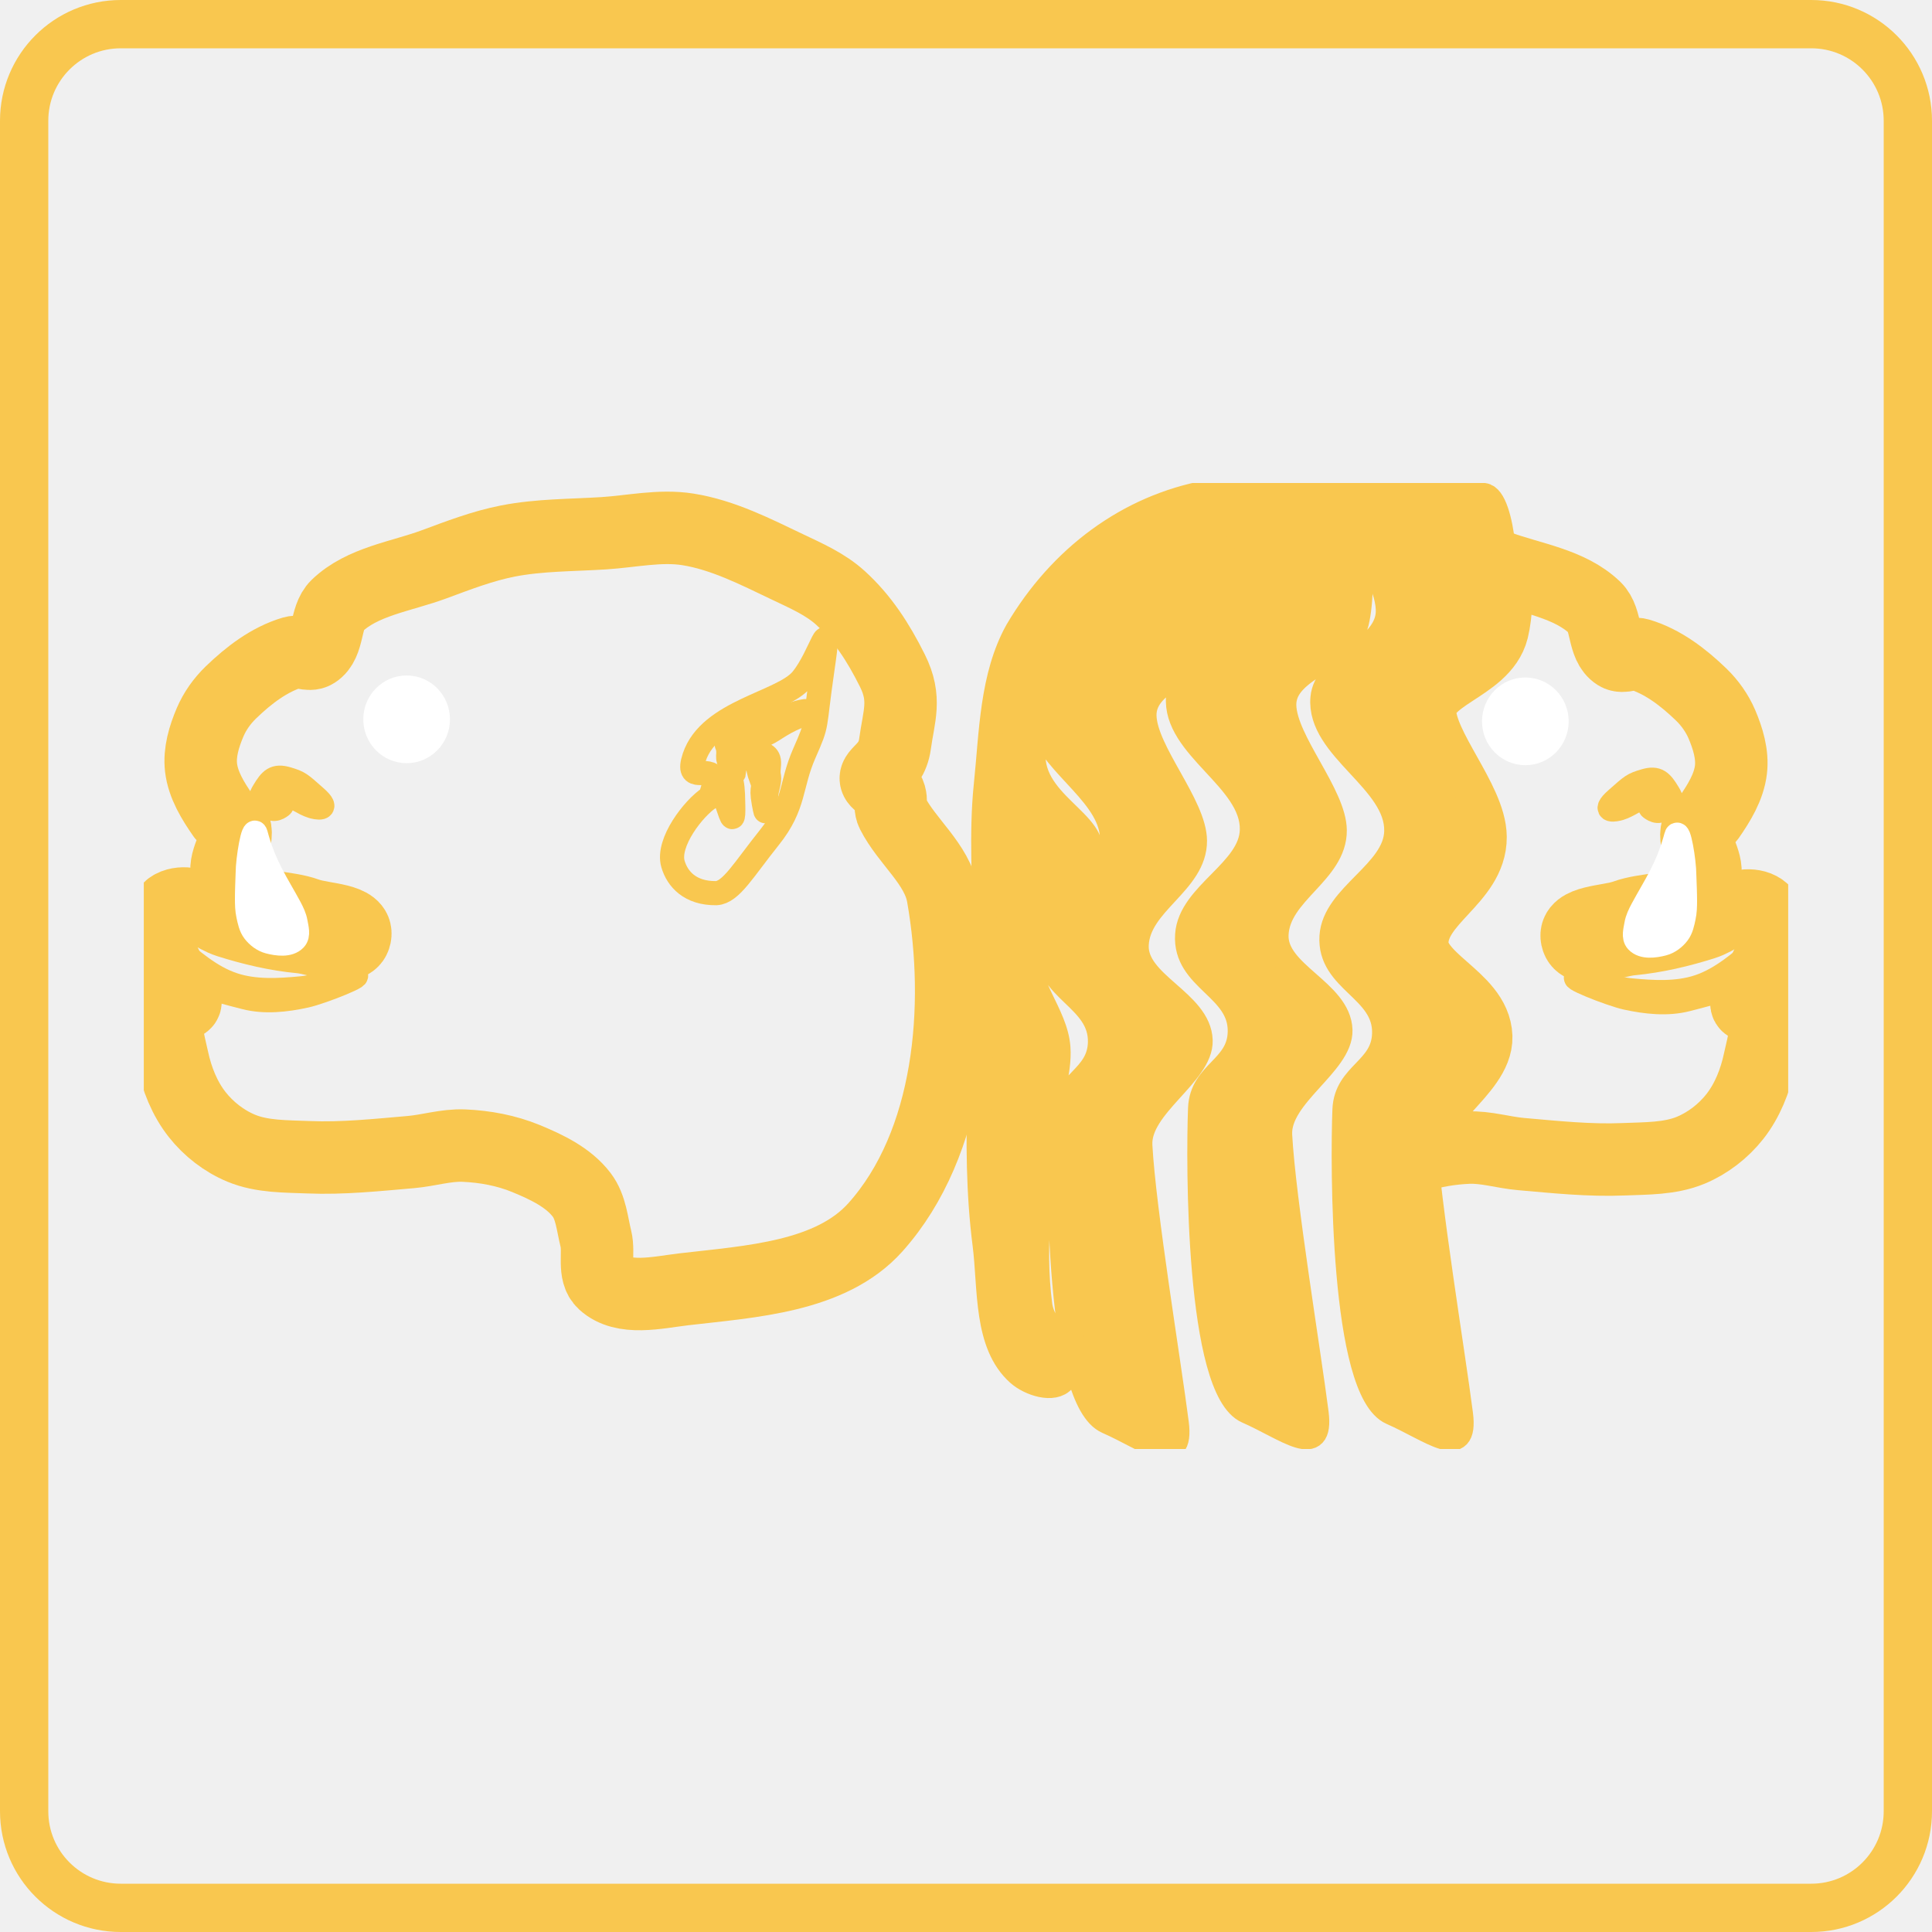
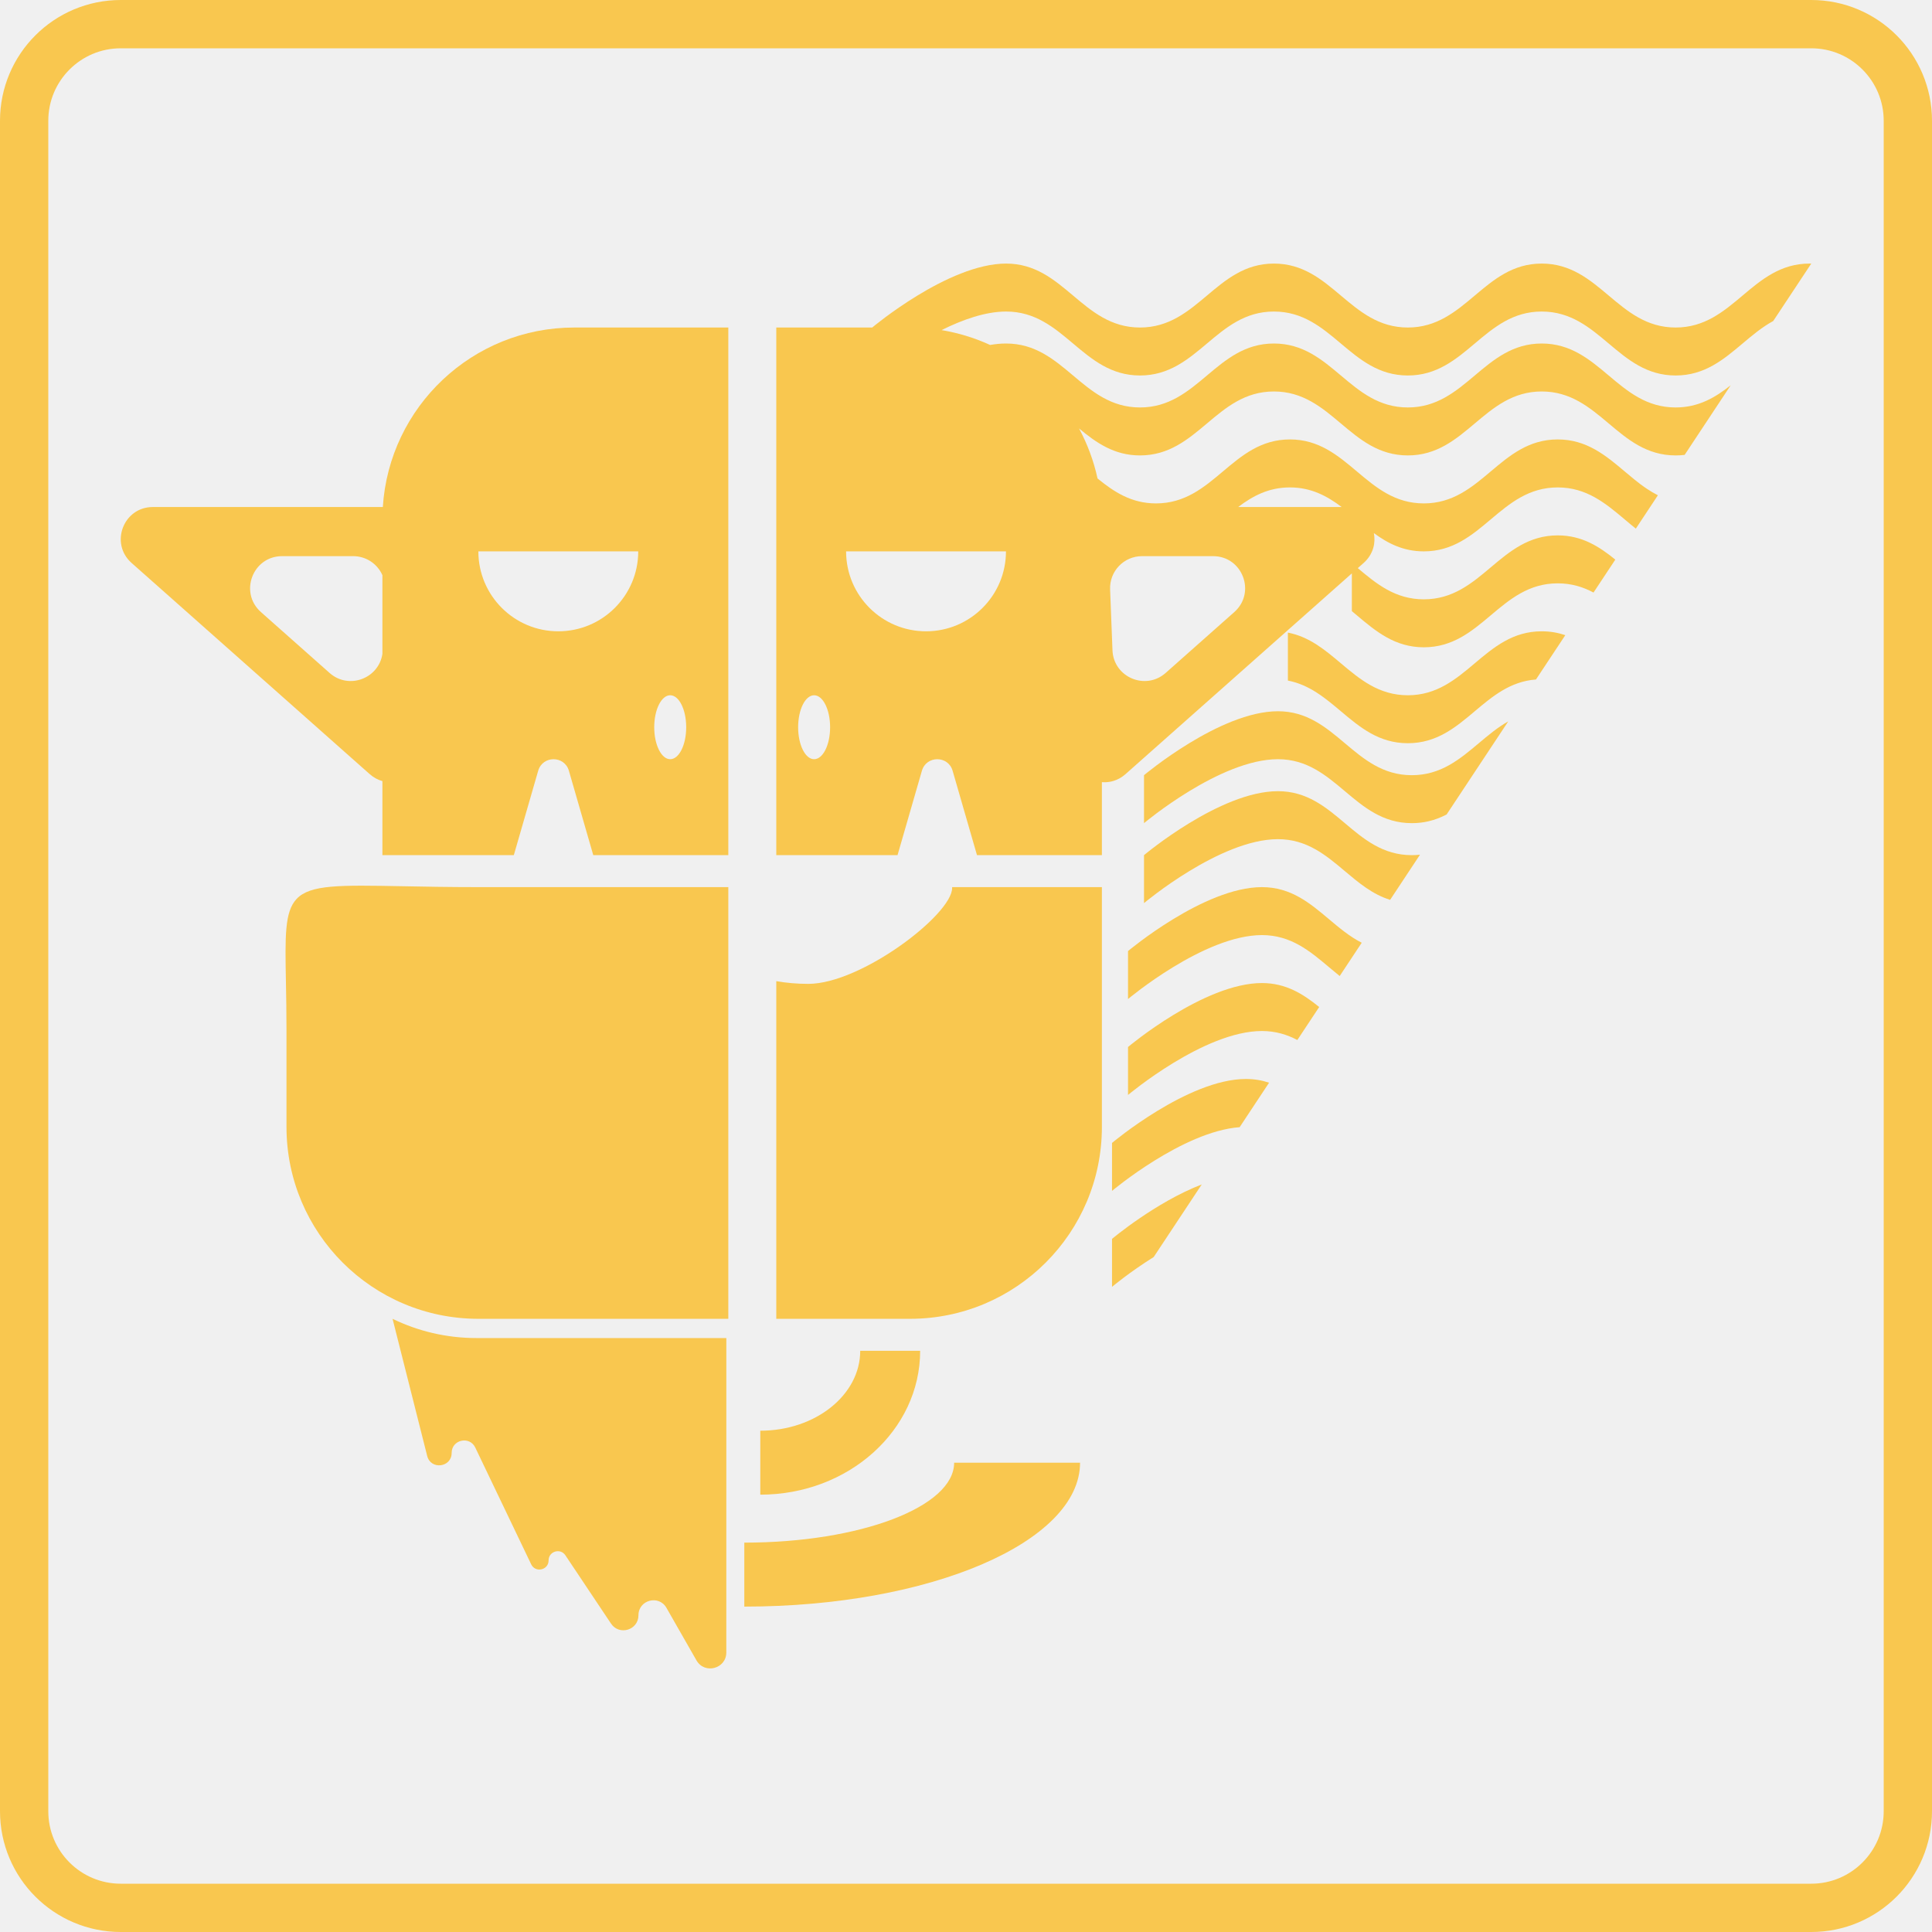
<svg xmlns="http://www.w3.org/2000/svg" width="80" height="80" viewBox="0 0 80 80" fill="none">
-   <g clip-path="url(#clip0_5406_43412)">
-     <g clip-path="url(#clip1_5406_43412)">
-       <path d="M61.944 23.421C62.005 24.402 61.962 25.425 61.803 26.068C61.414 27.636 58.754 27.923 58.801 29.495C58.845 30.973 60.882 33.18 60.892 34.659C60.903 36.409 58.552 37.233 58.479 38.981C58.412 40.59 61.075 41.31 61.127 42.93C61.172 44.33 58.542 45.65 58.63 47.277C58.64 47.464 58.655 47.672 58.673 47.891C59.355 47.668 60.078 47.55 60.793 47.52C61.53 47.489 62.255 47.725 62.991 47.788C64.399 47.91 65.813 48.062 67.226 48.003C68.162 47.964 69.147 47.987 70.013 47.628C70.719 47.334 71.362 46.835 71.836 46.234C72.355 45.574 72.68 44.751 72.854 43.929C73.009 43.194 73.33 42.258 72.854 41.677C72.739 41.536 72.355 41.748 72.318 41.57C72.261 41.293 72.884 41.338 73.015 41.088C73.131 40.866 72.965 40.582 73.015 40.337C73.097 39.937 73.478 39.619 73.497 39.211C73.522 38.687 73.389 38.08 73.015 37.711C72.842 37.54 72.561 37.484 72.318 37.496C71.678 37.529 71.16 38.053 70.549 38.246C69.573 38.555 68.566 38.794 67.547 38.89C66.8 38.96 65.447 39.571 65.296 38.836C65.149 38.123 66.596 38.174 67.279 37.925C68.167 37.602 69.251 37.733 70.013 37.174C70.305 36.961 70.529 36.617 70.603 36.263C70.735 35.624 70.082 34.954 70.281 34.333C70.35 34.117 70.634 34.037 70.764 33.851C71.179 33.254 71.59 32.59 71.675 31.867C71.749 31.234 71.549 30.578 71.3 29.991C71.103 29.531 70.802 29.106 70.442 28.758C69.707 28.049 68.848 27.385 67.869 27.096C67.577 27.01 67.214 27.259 66.957 27.096C66.356 26.715 66.559 25.66 66.046 25.166C64.997 24.156 63.392 23.957 62.026 23.451C61.998 23.441 61.971 23.431 61.944 23.421Z" stroke="#F9C74F" stroke-width="3" />
-       <path d="M63.162 31.185C63.877 31.185 64.456 30.596 64.456 29.869C64.456 29.142 63.877 28.553 63.162 28.553C62.446 28.553 61.867 29.142 61.867 29.869C61.867 30.596 62.446 31.185 63.162 31.185Z" fill="white" stroke="white" stroke-linejoin="round" />
-       <path d="M69.411 34.616C69.058 35.95 68.542 36.657 68.003 37.657C67.9 37.852 67.798 38.056 67.761 38.273C67.723 38.502 67.629 38.801 67.788 38.97C68.034 39.232 68.513 39.168 68.861 39.077C69.103 39.014 69.325 38.847 69.477 38.648C69.621 38.46 69.668 38.211 69.718 37.978C69.766 37.759 69.771 37.532 69.772 37.308C69.772 36.959 69.754 36.618 69.743 36.263C69.742 35.624 69.501 34.273 69.411 34.616Z" fill="white" stroke="white" />
-       <path d="M68.355 33.455C68.503 33.564 68.745 33.711 69.002 33.356C69.202 33.079 69.232 33.102 69.078 32.844C68.794 32.372 68.62 32.185 68.109 32.337C67.597 32.488 67.578 32.526 66.933 33.095C66.289 33.663 66.93 33.515 67.066 33.474C67.451 33.358 67.773 33.065 68.165 32.981C68.252 32.963 68.336 32.773 68.431 32.981C68.525 33.19 68.226 33.36 68.355 33.455Z" fill="#F9C74F" stroke="#F9C74F" />
-       <path d="M73.182 39.939C72.585 40.704 71.116 41.057 69.852 41.383C69.043 41.591 68.162 41.494 67.346 41.316C66.658 41.165 64.707 40.376 65.403 40.485C65.58 40.512 66.796 40.938 67.52 41.007C68.455 41.096 69.443 41.156 70.334 40.86C71.298 40.541 72.093 39.827 72.867 39.171C73.087 38.985 73.404 38.259 73.457 38.541C73.511 38.83 73.521 38.971 73.497 39.278C73.49 39.376 73.319 39.763 73.182 39.939Z" fill="#F9C74F" stroke="#F9C74F" />
-       <path d="M55.624 20.06C53.644 20.034 51.702 20.134 50.016 20.376C46.714 20.982 43.908 23.066 42.11 26.115C41.057 28.011 41.048 30.336 40.823 32.494C40.61 34.538 40.779 36.603 40.77 38.658C40.751 42.947 40.226 47.27 40.77 51.524C41.004 53.355 40.787 55.655 42.164 56.885C42.635 57.306 43.63 57.633 44.04 57.153C44.744 56.327 43.218 55.119 43.075 54.044C42.744 51.562 43.109 49.031 43.343 46.539C43.443 45.477 43.901 44.44 43.825 43.376C43.724 41.961 42.402 40.708 42.593 39.302C42.808 37.71 45.062 36.831 45.166 35.228C45.253 33.872 42.13 33 42.92 30.506C42.968 30.354 43.026 30.211 43.092 30.073C43.631 31.735 46.092 32.973 46.049 34.796C46.008 36.496 43.48 37.441 43.368 39.138C43.246 41 45.587 41.326 45.548 43.158C45.515 44.662 43.964 44.824 43.904 46.321C43.815 48.568 43.787 57.972 45.848 58.875C47.474 59.587 48.971 60.845 48.727 58.931C48.405 56.408 47.362 50.122 47.218 47.428C47.13 45.801 49.76 44.481 49.715 43.081C49.663 41.461 47 40.741 47.067 39.132C47.14 37.384 49.491 36.56 49.48 34.81C49.47 33.331 47.433 31.124 47.389 29.646C47.342 28.074 50.002 27.787 50.391 26.219C50.611 25.329 50.614 23.681 50.418 22.448C50.988 23.486 51.633 24.694 51.463 25.522C51.177 26.916 48.906 27.428 48.783 28.846C48.601 30.941 51.888 32.264 51.838 34.367C51.798 36.067 49.269 37.012 49.158 38.709C49.036 40.571 51.376 40.897 51.337 42.729C51.305 44.233 49.753 44.395 49.694 45.892C49.605 48.139 49.577 57.544 51.637 58.446C53.264 59.159 54.761 60.416 54.516 58.502C54.194 55.98 53.152 49.693 53.007 46.999C52.92 45.372 55.549 44.052 55.504 42.652C55.452 41.032 52.79 40.312 52.857 38.703C52.929 36.955 55.281 36.131 55.269 34.381C55.259 32.902 53.222 30.695 53.178 29.217C53.132 27.645 55.791 27.358 56.18 25.79C56.389 24.946 56.402 23.419 56.236 22.212C56.836 23.308 57.628 24.671 57.441 25.579C57.156 26.973 54.884 27.484 54.761 28.902C54.579 30.998 57.867 32.321 57.817 34.424C57.776 36.124 55.248 37.069 55.136 38.766C55.014 40.628 57.355 40.953 57.315 42.786C57.283 44.29 55.732 44.452 55.672 45.949C55.583 48.196 55.556 57.6 57.616 58.503C59.242 59.215 60.739 60.474 60.495 58.559C60.173 56.037 59.13 49.75 58.986 47.056C58.898 45.429 61.528 44.109 61.483 42.709C61.431 41.089 58.768 40.369 58.835 38.76C58.908 37.012 61.259 36.188 61.247 34.438C61.238 32.959 59.201 30.752 59.157 29.274C59.11 27.702 61.77 27.415 62.159 25.847C62.539 24.312 62.269 20.605 61.453 20.501C59.619 20.239 57.603 20.087 55.624 20.06Z" fill="#F9C74F" stroke="#F9C74F" />
-       <path d="M39.041 37.091C38.81 35.772 37.554 34.855 36.95 33.66C36.759 33.281 37.111 32.91 36.468 32.481C35.825 32.052 36.897 31.998 37.058 30.819C37.218 29.64 37.54 28.943 36.95 27.764C36.361 26.584 35.714 25.591 34.806 24.762C34.179 24.189 33.375 23.84 32.608 23.475C31.281 22.842 29.933 22.15 28.481 21.92C27.332 21.738 26.157 22.007 24.996 22.081C23.672 22.165 22.331 22.148 21.029 22.403C19.981 22.608 18.976 22.997 17.974 23.368C16.608 23.874 15.003 24.073 13.953 25.083C13.441 25.577 13.643 26.632 13.042 27.013C12.786 27.176 12.422 26.927 12.131 27.013C11.151 27.302 10.292 27.965 9.558 28.675C9.198 29.023 8.896 29.447 8.7 29.908C8.45 30.494 8.251 31.151 8.325 31.784C8.409 32.507 8.82 33.17 9.236 33.767C9.366 33.954 9.649 34.033 9.719 34.25C9.918 34.871 9.264 35.541 9.397 36.18C9.47 36.534 9.695 36.877 9.987 37.091C10.749 37.649 11.832 37.518 12.72 37.841C13.404 38.09 14.851 38.04 14.704 38.753C14.552 39.488 13.2 38.877 12.452 38.806C11.434 38.711 10.426 38.471 9.45 38.163C8.84 37.97 8.321 37.446 7.681 37.413C7.439 37.4 7.158 37.456 6.985 37.627C6.611 37.996 6.477 38.603 6.502 39.128C6.521 39.536 6.903 39.854 6.985 40.254C7.035 40.499 6.868 40.783 6.985 41.004C7.116 41.254 7.739 41.21 7.681 41.487C7.645 41.665 7.261 41.453 7.145 41.594C6.67 42.174 6.99 43.111 7.145 43.845C7.319 44.667 7.644 45.49 8.164 46.15C8.637 46.751 9.28 47.251 9.987 47.544C10.852 47.904 11.837 47.88 12.774 47.919C14.186 47.978 15.601 47.826 17.009 47.705C17.744 47.642 18.469 47.406 19.207 47.437C20.082 47.474 20.97 47.639 21.78 47.973C22.628 48.323 23.528 48.746 24.085 49.474C24.473 49.981 24.52 50.677 24.675 51.297C24.823 51.895 24.54 52.704 24.996 53.119C25.818 53.867 27.216 53.517 28.32 53.387C31.081 53.064 34.402 52.888 36.254 50.814C39.362 47.332 39.847 41.689 39.041 37.091Z" stroke="#F9C74F" stroke-width="3" />
-       <path d="M16.837 31.102C16.122 31.102 15.543 30.512 15.543 29.786C15.543 29.059 16.122 28.47 16.837 28.47C17.553 28.47 18.132 29.059 18.132 29.786C18.132 30.512 17.553 31.102 16.837 31.102Z" fill="white" stroke="white" stroke-linejoin="round" />
-       <path d="M10.589 34.532C10.942 35.866 11.457 36.574 11.997 37.573C12.1 37.769 12.201 37.972 12.238 38.19C12.277 38.419 12.37 38.717 12.211 38.887C11.965 39.148 11.487 39.084 11.139 38.994C10.897 38.931 10.675 38.764 10.523 38.565C10.378 38.377 10.332 38.127 10.281 37.895C10.234 37.676 10.228 37.449 10.228 37.225C10.227 36.875 10.245 36.534 10.256 36.179C10.258 35.541 10.498 34.19 10.589 34.532Z" fill="white" stroke="white" />
-       <path d="M11.645 33.371C11.497 33.48 11.254 33.627 10.998 33.273C10.797 32.995 10.768 33.018 10.922 32.761C11.205 32.288 11.379 32.102 11.891 32.253C12.403 32.405 12.422 32.443 13.066 33.011C13.71 33.58 13.07 33.431 12.933 33.39C12.549 33.275 12.227 32.982 11.834 32.898C11.748 32.879 11.664 32.689 11.569 32.898C11.474 33.106 11.774 33.277 11.645 33.371Z" fill="#F9C74F" stroke="#F9C74F" />
-       <path d="M6.818 39.856C7.415 40.621 8.883 40.973 10.148 41.299C10.957 41.508 11.837 41.411 12.654 41.232C13.342 41.081 15.293 40.293 14.597 40.401C14.42 40.429 13.203 40.855 12.479 40.924C11.544 41.013 10.557 41.072 9.665 40.776C8.702 40.457 7.906 39.744 7.132 39.088C6.913 38.902 6.595 38.175 6.543 38.458C6.489 38.746 6.478 38.888 6.502 39.195C6.51 39.293 6.68 39.68 6.818 39.856Z" fill="#F9C74F" stroke="#F9C74F" />
-       <path d="M28.748 31.355C29.386 29.442 32.394 29.104 33.198 28.139C34.002 27.174 34.431 25.137 34.056 27.71C33.68 30.283 33.895 29.854 33.305 31.194C32.715 32.535 32.93 33.339 31.858 34.679C30.785 36.019 30.274 36.946 29.66 36.984C28.577 36.997 28.047 36.399 27.866 35.774C27.61 34.888 28.72 33.462 29.368 33.038C29.447 32.988 29.618 32.386 29.571 32.246C29.381 31.676 28.375 32.481 28.748 31.355Z" stroke="#F9C74F" />
-       <path d="M30.149 31.343C30.225 30.604 29.827 30.964 30.415 30.509C31.002 30.054 30.888 30.358 31.988 29.884C33.087 29.41 33.94 29.296 33.068 29.656C32.196 30.016 31.988 30.32 31.552 30.452C31.116 30.585 30.566 30.585 30.737 30.794C30.907 31.002 30.926 30.642 31.286 30.983C31.646 31.324 31.893 31.21 31.836 31.741C31.779 32.272 31.931 32.044 31.779 32.632C31.627 33.219 31.779 34.072 31.627 33.257C31.476 32.442 31.722 32.746 31.514 32.215C31.305 31.684 31.514 31.722 31.097 31.438C30.68 31.154 30.812 31.078 30.585 31.192C30.358 31.305 30.263 31.059 30.339 31.457C30.345 31.49 30.414 31.953 30.403 31.981C30.359 32.069 30.138 31.44 30.149 31.343Z" fill="#F9C74F" stroke="#F9C74F" />
-       <path d="M30.351 32.907C30.37 33.589 30.389 34.092 30.247 33.694C30.104 33.295 30.101 33.23 29.981 33.011C29.828 32.73 29.812 32.637 29.886 32.509C30.166 32.03 30.311 32.064 30.351 32.907Z" fill="#F9C74F" stroke="#F9C74F" />
-     </g>
-   </g>
+   <path fill-rule="evenodd" clip-rule="evenodd" d="M75 10.915L74.929 10.914C73.729 10.914 72.942 11.576 72.156 12.238C71.37 12.9 70.584 13.562 69.384 13.562C68.184 13.562 67.398 12.9 66.612 12.238C65.825 11.576 65.039 10.914 63.839 10.914C62.639 10.914 61.853 11.576 61.067 12.238C60.281 12.9 59.495 13.562 58.295 13.562C57.095 13.562 56.309 12.9 55.522 12.238C54.736 11.576 53.95 10.914 52.75 10.914C51.55 10.914 50.764 11.576 49.978 12.238C49.191 12.9 48.405 13.562 47.205 13.562C46.005 13.562 45.219 12.9 44.433 12.238C43.647 11.576 42.861 10.914 41.661 10.914C39.261 10.914 36.116 13.562 36.116 13.562H32.144V35.41H37.165L38.174 31.916C38.358 31.278 39.262 31.278 39.446 31.916L40.455 35.41H45.627V32.387C45.739 32.396 45.852 32.391 45.964 32.371L46.022 32.359C46.055 32.351 46.088 32.342 46.12 32.332C46.29 32.279 46.455 32.188 46.604 32.056L55.977 23.743V25.305L56.184 25.479C56.971 26.141 57.757 26.803 58.957 26.803C60.157 26.803 60.943 26.141 61.729 25.479C62.515 24.817 63.301 24.155 64.501 24.155C65.075 24.155 65.554 24.306 65.984 24.536L66.887 23.172C66.22 22.632 65.506 22.169 64.501 22.169C63.301 22.169 62.515 22.831 61.729 23.493C60.943 24.155 60.157 24.817 58.957 24.817C57.776 24.817 56.996 24.176 56.223 23.525L56.466 23.31C56.667 23.131 56.796 22.918 56.862 22.695C56.922 22.491 56.928 22.277 56.889 22.074C57.469 22.501 58.11 22.831 58.957 22.831C60.157 22.831 60.943 22.169 61.729 21.507C62.515 20.845 63.301 20.183 64.501 20.183C65.701 20.183 66.487 20.845 67.274 21.507C67.427 21.636 67.58 21.765 67.736 21.889L68.65 20.508C68.493 20.429 68.343 20.34 68.198 20.242C68.154 20.213 68.11 20.183 68.067 20.152C68.018 20.117 67.969 20.082 67.921 20.046C67.842 19.986 67.764 19.925 67.687 19.863C67.548 19.751 67.411 19.636 67.274 19.52C66.487 18.858 65.701 18.196 64.501 18.196C63.301 18.196 62.515 18.858 61.729 19.52C60.943 20.183 60.157 20.845 58.957 20.845C57.757 20.845 56.971 20.183 56.184 19.52C55.398 18.858 54.612 18.196 53.412 18.196C52.212 18.196 51.426 18.858 50.64 19.52C49.854 20.183 49.067 20.845 47.867 20.845C46.846 20.845 46.124 20.364 45.447 19.813C45.287 19.08 45.027 18.384 44.68 17.741C45.388 18.328 46.131 18.858 47.205 18.858C48.405 18.858 49.191 18.196 49.978 17.534C50.764 16.872 51.55 16.21 52.75 16.21C53.95 16.21 54.736 16.872 55.522 17.534C56.309 18.196 57.095 18.858 58.295 18.858C59.495 18.858 60.281 18.196 61.067 17.534C61.853 16.872 62.639 16.21 63.839 16.21C65.039 16.21 65.825 16.872 66.612 17.534C67.398 18.196 68.184 18.858 69.384 18.858C69.513 18.858 69.637 18.851 69.757 18.836L71.665 15.953C71.028 16.456 70.336 16.872 69.384 16.872C68.184 16.872 67.398 16.21 66.612 15.548C65.825 14.886 65.039 14.224 63.839 14.224C62.639 14.224 61.853 14.886 61.067 15.548C60.281 16.21 59.495 16.872 58.295 16.872C57.095 16.872 56.309 16.21 55.522 15.548C54.736 14.886 53.95 14.224 52.75 14.224C51.55 14.224 50.764 14.886 49.978 15.548C49.191 16.21 48.405 16.872 47.205 16.872C46.005 16.872 45.219 16.21 44.433 15.548C43.647 14.886 42.861 14.224 41.661 14.224C41.445 14.224 41.223 14.245 40.998 14.284C40.927 14.252 40.856 14.221 40.785 14.19C40.733 14.168 40.68 14.147 40.628 14.126C40.558 14.098 40.489 14.071 40.418 14.045L40.319 14.01L40.207 13.971C39.993 13.9 39.775 13.837 39.554 13.784C39.486 13.767 39.417 13.752 39.348 13.737C39.229 13.711 39.109 13.689 38.988 13.669C39.857 13.236 40.806 12.9 41.661 12.9C42.861 12.9 43.647 13.562 44.433 14.224C45.219 14.886 46.005 15.548 47.205 15.548C48.405 15.548 49.191 14.886 49.978 14.224C50.764 13.562 51.55 12.9 52.75 12.9C53.95 12.9 54.736 13.562 55.522 14.224C56.309 14.886 57.095 15.548 58.295 15.548C59.495 15.548 60.281 14.886 61.067 14.224C61.853 13.562 62.639 12.9 63.839 12.9C65.039 12.9 65.825 13.562 66.612 14.224C67.398 14.886 68.184 15.548 69.384 15.548C70.584 15.548 71.37 14.886 72.156 14.224C72.561 13.883 72.965 13.543 73.426 13.292L75 10.915ZM55.556 20.995C54.955 20.542 54.296 20.183 53.412 20.183C52.528 20.183 51.869 20.542 51.269 20.995H55.556ZM35.035 22.831C35.035 24.659 36.517 26.141 38.345 26.141C40.173 26.141 41.655 24.659 41.655 22.831H35.035ZM47.29 23.029C46.538 23.029 45.938 23.653 45.967 24.404L46.065 26.925C46.108 28.042 47.431 28.606 48.267 27.865L51.11 25.344C52.021 24.535 51.45 23.029 50.231 23.029H47.29ZM33.711 31.437C34.076 31.437 34.373 30.845 34.373 30.113C34.373 29.382 34.076 28.789 33.711 28.789C33.345 28.789 33.049 29.382 33.049 30.113C33.049 30.845 33.345 31.437 33.711 31.437Z" fill="#F9C74F" />
+   <path d="M49.762 49.045L47.772 52.051C46.763 52.682 46.047 53.285 46.047 53.285V51.299C46.047 51.299 47.847 49.783 49.762 49.045Z" fill="#F9C74F" />
+   <path d="M52.55 44.832L51.331 46.674C48.971 46.85 46.047 49.312 46.047 49.312V47.326C46.047 47.326 49.192 44.678 51.591 44.678C51.943 44.678 52.26 44.735 52.55 44.832Z" fill="#F9C74F" />
+   <path d="M54.625 41.698L53.72 43.065C53.294 42.84 52.82 42.692 52.254 42.692C49.854 42.692 46.709 45.34 46.709 45.34V43.354C46.709 43.354 49.854 40.706 52.254 40.706C53.251 40.706 53.962 41.163 54.625 41.698Z" fill="#F9C74F" />
+   <path d="M56.386 39.037L55.474 40.415C55.323 40.294 55.175 40.169 55.026 40.044C54.24 39.382 53.453 38.72 52.254 38.72C49.854 38.72 46.709 41.368 46.709 41.368V39.382C46.709 39.382 49.854 36.734 52.254 36.734C53.453 36.734 54.24 37.396 55.026 38.058C55.457 38.42 55.887 38.783 56.386 39.037Z" fill="#F9C74F" />
+   <path d="M58.799 35.391L57.562 37.261C56.831 37.034 56.259 36.553 55.688 36.072C54.902 35.41 54.115 34.748 52.916 34.748C50.516 34.748 47.371 37.396 47.371 37.396V35.41C47.371 35.41 50.516 32.761 52.916 32.761C54.115 32.761 54.902 33.423 55.688 34.085C56.474 34.748 57.26 35.41 58.46 35.41C58.577 35.41 58.69 35.403 58.799 35.391Z" fill="#F9C74F" />
+   <path d="M62.453 29.871L59.902 33.725C59.671 33.846 59.425 33.943 59.158 34.006C58.941 34.057 58.709 34.085 58.46 34.085C57.26 34.085 56.474 33.423 55.688 32.761C54.902 32.099 54.115 31.437 52.916 31.437C50.516 31.437 47.371 34.085 47.371 34.085V32.099C47.371 32.099 50.516 29.451 52.916 29.451C54.115 29.451 54.902 30.113 55.688 30.775C56.474 31.437 57.26 32.099 58.46 32.099C59.66 32.099 60.446 31.437 61.233 30.775C61.623 30.447 62.013 30.118 62.453 29.871Z" fill="#F9C74F" />
+   <path d="M64.816 26.301L63.601 28.136C62.533 28.217 61.8 28.834 61.067 29.451C60.281 30.113 59.495 30.775 58.295 30.775C57.095 30.775 56.309 30.113 55.522 29.451C54.87 28.902 54.218 28.353 53.329 28.181V26.195C54.218 26.366 54.87 26.916 55.522 27.465C56.309 28.127 57.095 28.789 58.295 28.789C59.495 28.789 60.281 28.127 61.067 27.465C61.853 26.803 62.639 26.141 63.839 26.141C64.198 26.141 64.52 26.2 64.816 26.301Z" fill="#F9C74F" />
+   <path d="M37.683 54.609H32.144V40.627C32.558 40.7 33.004 40.74 33.468 40.74C35.662 40.74 39.426 37.865 39.426 36.768V36.734L45.627 36.734V46.664C45.627 51.052 42.071 54.609 37.683 54.609Z" fill="#F9C74F" />
+   <path d="M31.482 61.891C35.138 61.891 38.102 59.224 38.102 55.933H35.62C35.62 57.761 33.767 59.243 31.482 59.243V61.891Z" fill="#F9C74F" />
+   <path d="M30.82 66.526V63.877C35.619 63.877 39.509 62.395 39.509 60.567H44.723C44.723 63.858 38.498 66.526 30.82 66.526Z" fill="#F9C74F" />
+   <path fill-rule="evenodd" clip-rule="evenodd" d="M23.78 13.562H30.158V35.41H24.566L23.557 31.916C23.373 31.278 22.469 31.278 22.285 31.916L21.276 35.41H15.835V32.344C15.651 32.293 15.471 32.199 15.31 32.056L5.448 23.31C4.537 22.502 5.109 20.995 6.327 20.995H15.852C16.115 16.846 19.564 13.562 23.78 13.562ZM14.624 23.029C15.166 23.029 15.63 23.354 15.835 23.818V27.072C15.688 28.09 14.446 28.573 13.647 27.865L10.804 25.344C9.893 24.535 10.464 23.029 11.682 23.029H14.624ZM19.808 22.831C19.808 24.659 21.29 26.141 23.118 26.141C24.946 26.141 26.428 24.659 26.428 22.831H19.808ZM27.752 31.437C28.118 31.437 28.414 30.845 28.414 30.113C28.414 29.382 28.118 28.789 27.752 28.789C27.387 28.789 27.09 29.382 27.09 30.113C27.09 30.845 27.387 31.437 27.752 31.437Z" fill="#F9C74F" />
+   <path d="M19.808 36.734H30.158V54.609H19.808C15.42 54.609 11.863 51.052 11.863 46.664V42.692C11.863 41.928 11.851 41.26 11.84 40.676C11.803 38.766 11.784 37.752 12.281 37.223C12.844 36.624 14.068 36.648 16.679 36.697C17.556 36.714 18.59 36.734 19.808 36.734Z" fill="#F9C74F" />
+   <path d="M16.255 54.609C17.304 55.119 18.482 55.406 19.727 55.406H30.076L30.075 68.423C30.075 69.102 29.175 69.341 28.838 68.751L27.596 66.577C27.281 66.025 26.437 66.249 26.437 66.885C26.437 67.499 25.642 67.74 25.301 67.23L23.411 64.401C23.202 64.089 22.716 64.237 22.716 64.612C22.716 65.015 22.169 65.14 21.995 64.775L19.68 59.94C19.443 59.446 18.702 59.614 18.702 60.162C18.702 60.767 17.837 60.875 17.689 60.288L16.255 54.609Z" fill="#F9C74F" />
  <rect x="1" y="1" width="78" height="78" rx="4" stroke="#F9C74F" stroke-width="2" />
-   <defs>
-     <clipPath id="clip0_5406_43412">
-       <rect width="80" height="80" rx="5" fill="white" />
-     </clipPath>
-     <clipPath id="clip1_5406_43412">
-       <rect width="68.091" height="40" fill="white" transform="translate(5.9541 20)" />
-     </clipPath>
-   </defs>
</svg>
